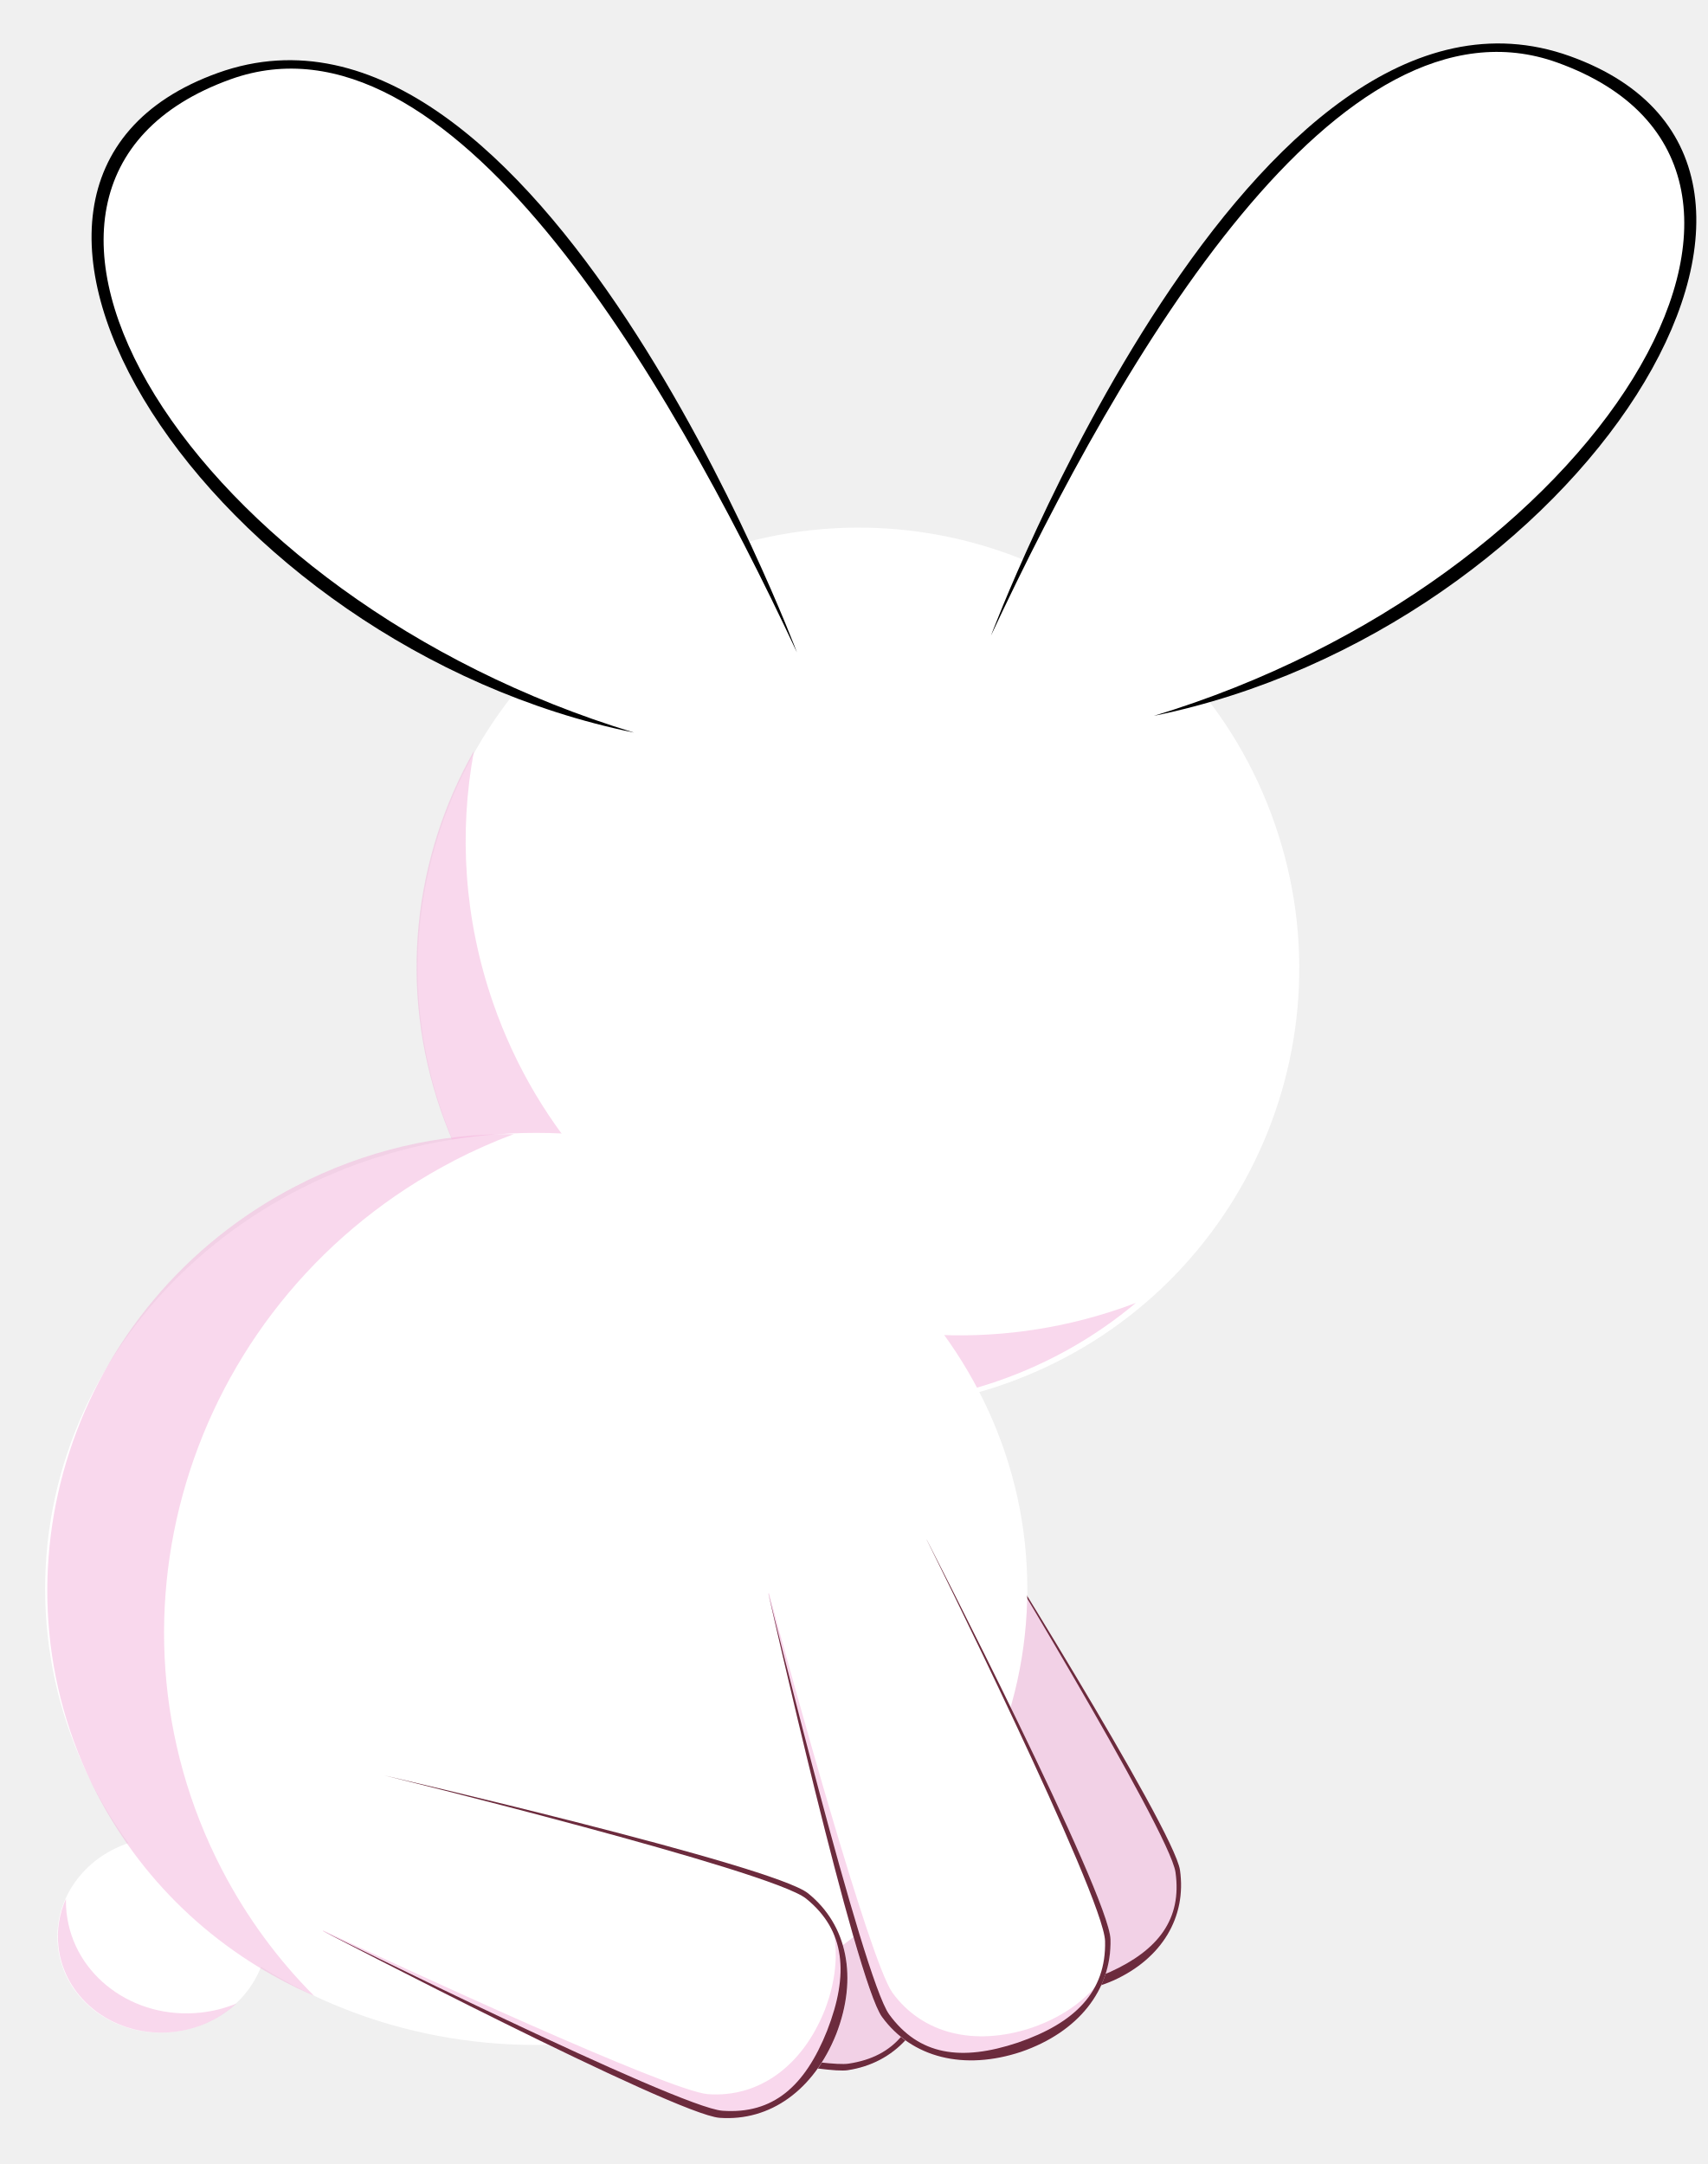
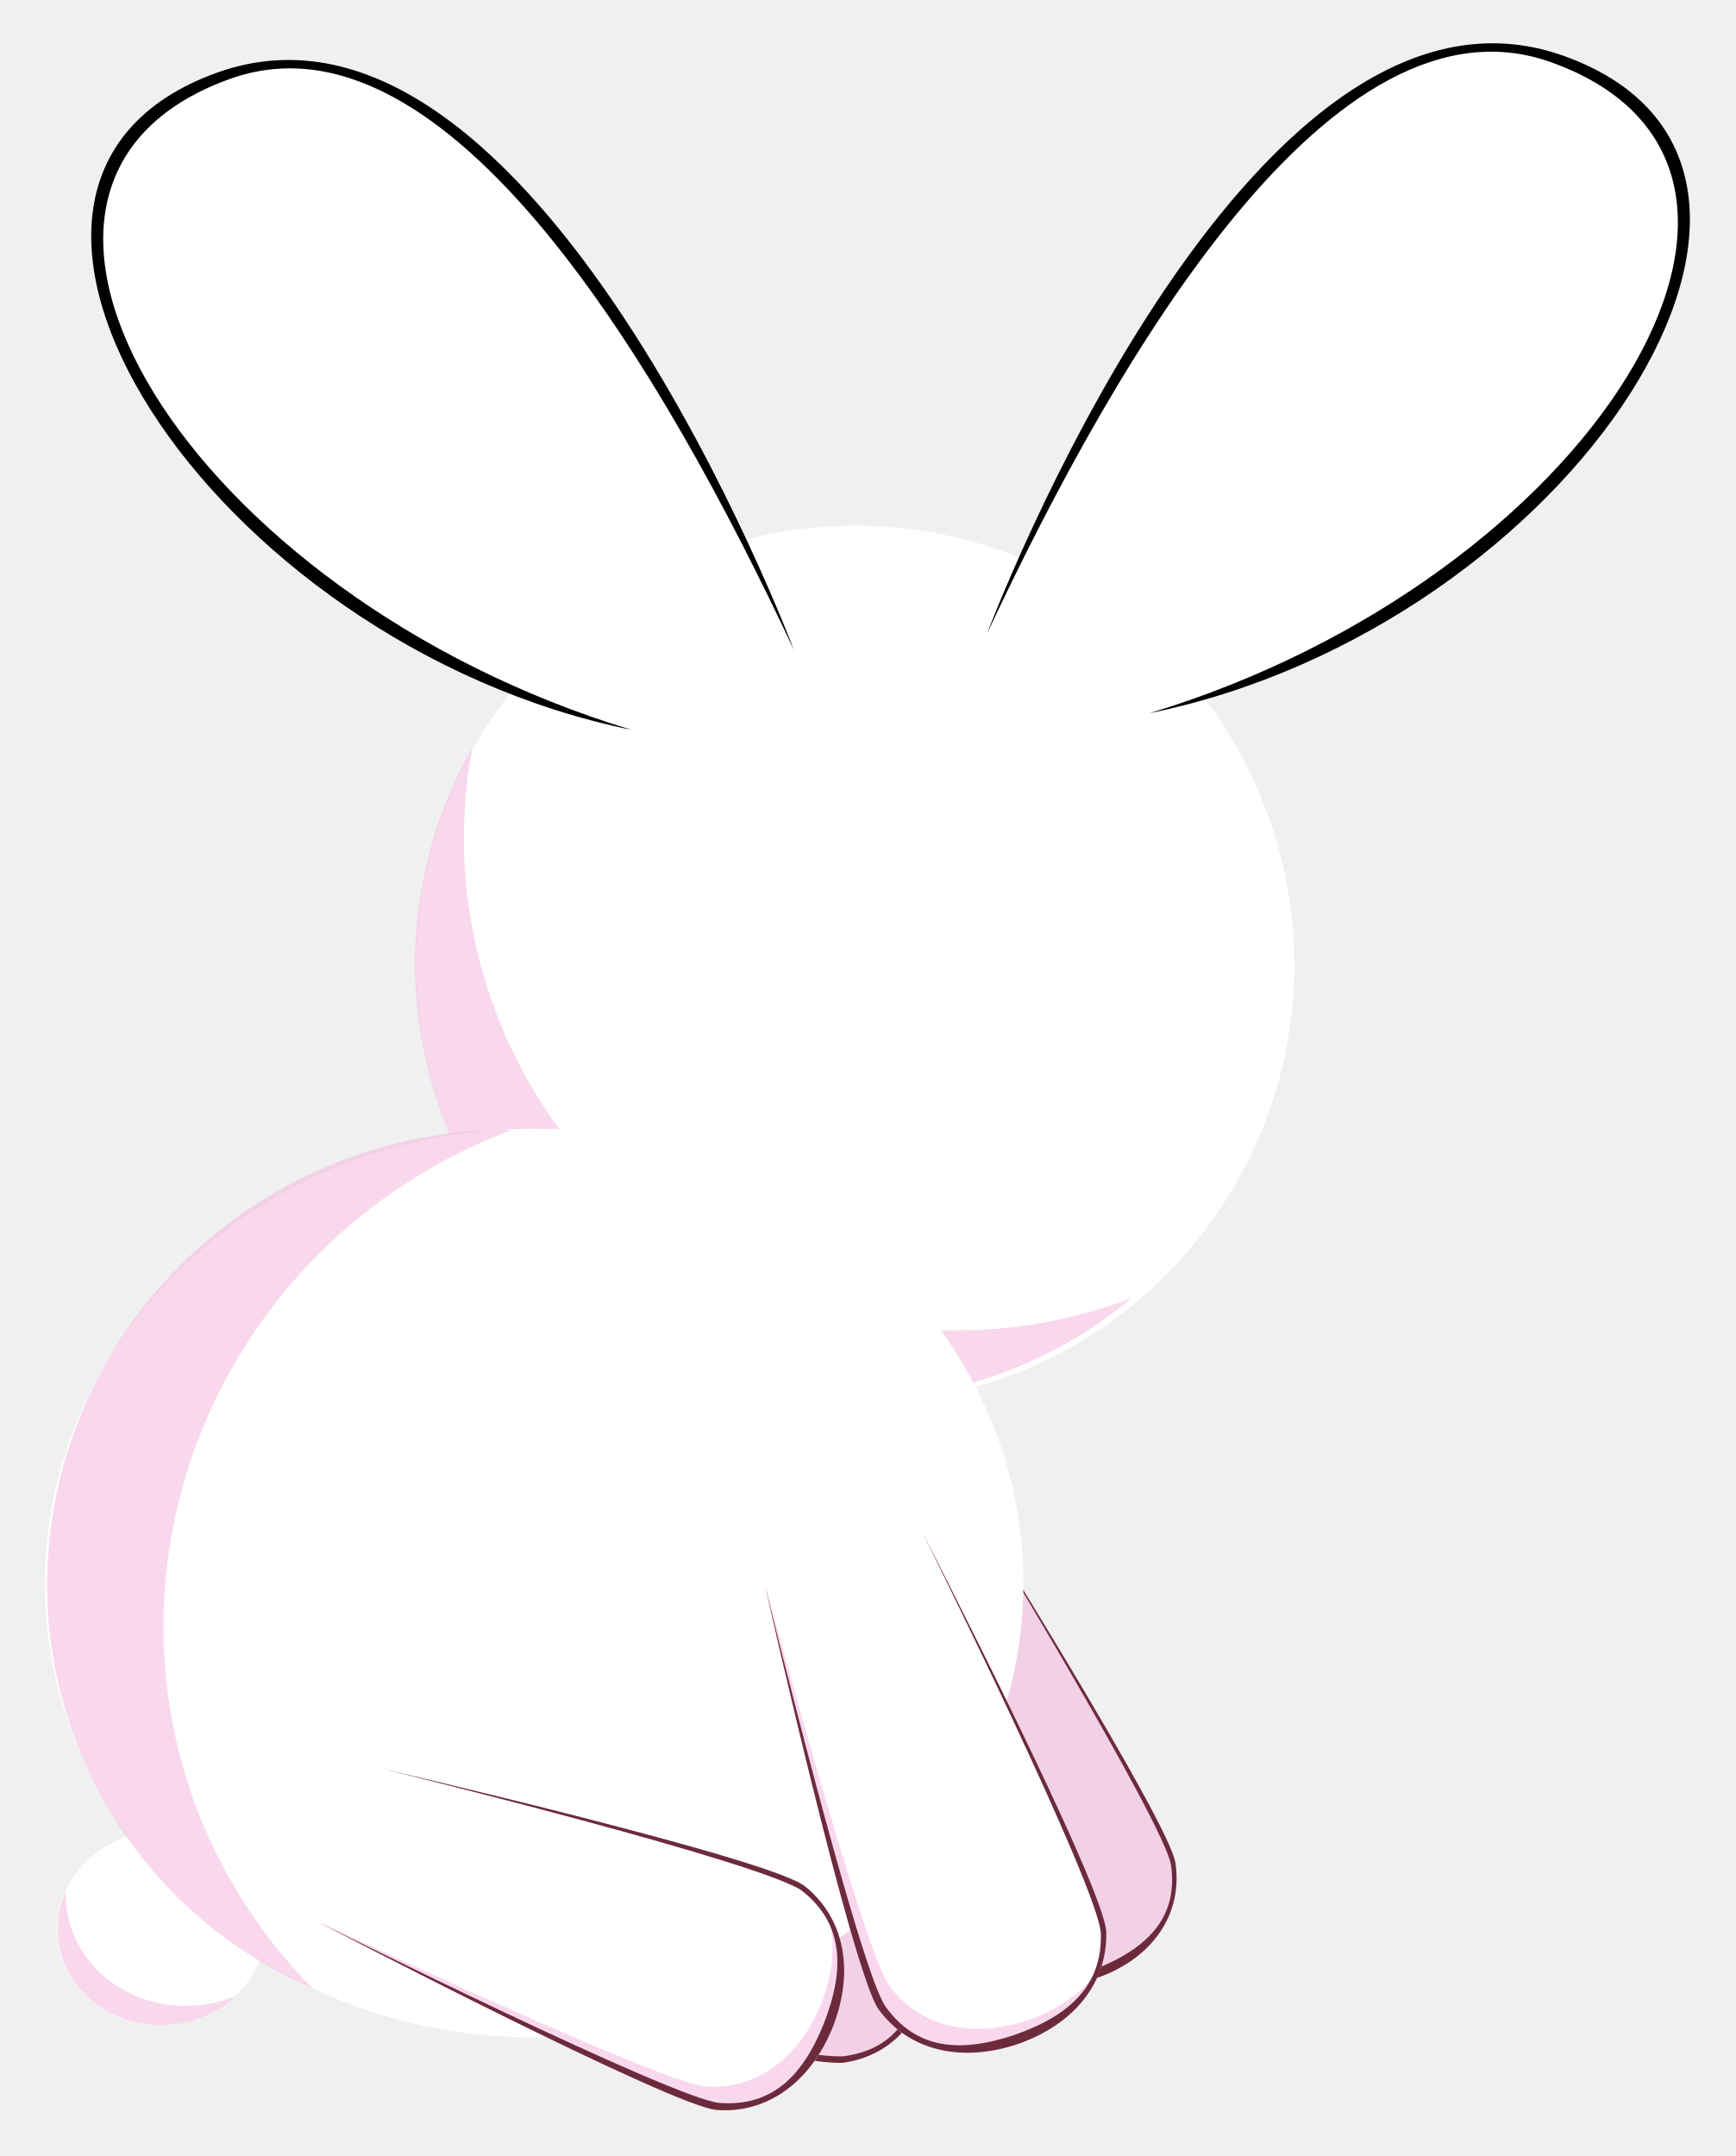
- <svg xmlns="http://www.w3.org/2000/svg" viewBox="880.42 408.61 323.42 409.98">
+ <svg xmlns="http://www.w3.org/2000/svg" viewBox="880.42 408.61 330.01 409.98">
  <defs>
    <style>
      .st0 {
        fill: #231f20;
      }
      .st1, .st2 {
        opacity: .5;
      }
      .st1, .st3 {
        fill: #f3b2db;
      }
      .st4 {
        font-family: MyriadPro-Regular, 'Myriad Pro';
        font-size: 99.48px;
      }
      .st2, .st5, .st6, .st7, .st8 {
        fill: #fff;
      }
      .st9, .st10 {
        fill: none;
      }
      .st11 {
        fill: #6c2b3d;
      }
    </style>
  </defs>
  <g>
    <path class="st6 kv0" d="M1121.9,564.66c15.14,43.55-7.89,91.12-51.44,106.25-43.55,15.14-91.12-7.89-106.25-51.44-15.14-43.54,7.89-91.12,51.44-106.25,43.54-15.14,91.12,7.89,106.25,51.44Z" />
    <path class="st1" d="M973.85,598.67c-5.54-15.93-6.52-32.34-3.64-47.81-11.4,20.06-14.43,44.74-6.25,68.25,15.04,43.27,62.31,66.15,105.58,51.11,9.8-3.41,18.56-8.47,26.06-14.77-.84.32-1.69.63-2.55.93-48.85,16.98-102.22-8.85-119.2-57.7Z" />
    <path class="st5" d="M1032.8,536.21s-51.08-131.69-108.14-113.45c-64.16,20.51,2.94,115.28,87.74,126.82" />
    <path d="M924.11,423.63c41.36-14.87,82.45,55.56,107.28,108.58,0,0-49.35-131.48-109.71-109.78-58.29,20.95-1.5,108.58,78.84,124.97-84.27-25.53-132.28-103.69-76.41-123.77Z" />
    <path class="st5" d="M1066.73,533.05s51.08-131.69,108.14-113.45c64.16,20.51-2.94,115.28-87.74,126.82" />
    <path d="M1175.42,420.46c-41.36-14.87-82.45,55.56-107.28,108.58,0,0,49.35-131.48,109.71-109.78,58.29,20.95,1.5,108.58-78.84,124.97,84.27-25.53,132.28-103.69,76.41-123.77Z" />
    <g>
      <path class="st1" d="M1065,694.78s37.84,60.3,38.95,68.14c1.27,8.95-3.47,16.79-12.65,20.92l.3-.13c-9.18,4.13-18.2,2.48-24.05-4.4-5.14-6.04-27.78-73.17-27.78-73.17" />
      <path class="st11" d="M1065,694.78s36.99,60.68,38.1,68.53c1.26,8.9-3.29,14.76-12.37,18.89.05-.02.1-.04.15-.06l-.3.13c.05-.02.1-.04.15-.07-9.1,4.06-16.22,3.44-22.04-3.4-5.14-6.04-28.92-72.66-28.92-72.66,0,0,22.64,67.14,27.78,73.17,5.82,6.84,14.78,8.51,23.9,4.46,9.08-4.15,13.77-11.95,12.5-20.85-1.11-7.85-38.95-68.14-38.95-68.14Z" />
    </g>
    <g>
      <path class="st1" d="M967.9,758.26s71.18-.22,78.43,2.99c8.26,3.66,12.41,11.83,11.07,21.8l.04-.32c-1.35,9.97-7.52,16.75-16.46,18.08-7.84,1.17-76.79-15.13-76.79-15.13" />
      <path class="st11" d="M967.9,758.26s71.06.71,78.31,3.92c8.22,3.64,10.79,10.6,9.49,20.49,0-.05.02-.11.02-.16l-.04.32c0-.06.01-.11.02-.16-1.37,9.87-5.66,15.59-14.55,16.91-7.84,1.17-76.96-13.89-76.96-13.89,0,0,68.95,16.3,76.79,15.13,8.89-1.32,15.04-8.04,16.43-17.92,1.28-9.9-2.86-18.01-11.08-21.64-7.25-3.21-78.43-2.99-78.43-2.99Z" />
    </g>
    <path class="st7 kv1" d="M891.39,777.41c1.13,10.14,10.9,17.38,21.82,16.17,10.92-1.21,18.86-10.42,17.74-20.57-1.13-10.14-10.9-17.38-21.82-16.17-10.92,1.21-18.86,10.42-17.74,20.56Z" />
    <path class="st1" d="M893.03,771.03c-.1-.9-.14-1.79-.12-2.67-1.24,2.78-1.78,5.86-1.42,9.04,1.13,10.14,10.9,17.38,21.82,16.17,4.67-.52,8.79-2.5,11.89-5.38-2.09.86-4.34,1.45-6.71,1.71-12.74,1.42-24.14-7.03-25.45-18.87Z" />
    <path class="st7 kv2" d="M888.97,709.64c0,47.72,41.65,86.4,93.03,86.4s93.03-38.68,93.03-86.4-41.65-86.4-93.03-86.4-93.03,38.68-93.03,86.4Z" />
    <path class="st1" d="M966.33,628.55c3.74-1.94,7.55-3.63,11.4-5.07-13.9-.17-28.09,3-41.35,9.89-42.35,21.99-59.18,73.51-37.6,115.09,9.22,17.76,23.97,30.83,41.14,38.27-6.84-6.86-12.76-14.86-17.45-23.9-25.18-48.51-5.54-108.62,43.87-134.27Z" />
    <path class="st5" d="M953.2,744.97s73.71,17.03,80.3,22.34c7.51,6.05,9.49,16.12,5.27,26.84l.14-.34c-4.22,10.72-12.53,16.73-22.15,16.04-8.44-.61-75.16-35.39-75.16-35.39" />
    <path class="st1" d="M1036.64,789.48c.02-.06.05-.11.07-.17l-.14.35c.02-.06.04-.12.06-.17-4.24,10.61-12.51,16.56-22.08,15.87-7.31-.53-59.18-24.6-72.92-31.02l-.05.13s66.72,34.78,75.16,35.39c9.57.69,17.84-5.26,22.08-15.87,3.22-8.3,2.71-16.18-1.2-22.11,1.75,5.17,1.47,11.28-.99,17.62Z" />
    <path class="st11" d="M953.2,744.97s73.32,18.02,79.91,23.33c7.47,6.02,8.16,14.36,4.01,24.99.02-.06.05-.11.07-.17l-.14.35c.02-.06.04-.12.07-.17-4.22,10.6-10.27,15.89-19.84,15.2-8.44-.61-75.69-34.05-75.69-34.05,0,0,66.72,34.78,75.16,35.39,9.57.69,17.84-5.26,22.08-15.87,4.13-10.65,2.14-20.64-5.33-26.66-6.59-5.31-80.3-22.34-80.3-22.34Z" />
    <path class="st5" d="M1055.96,700.3s34.61,67.27,34.81,75.73c.23,9.65-6.17,17.66-17.09,21.36l.35-.12c-10.91,3.7-20.87,1.24-26.55-6.55-4.99-6.84-21.53-80.24-21.53-80.24" />
    <path class="st1" d="M1075.88,792.76c.06-.02.12-.03.18-.05l-.35.12c.06-.02.11-.04.17-.06-10.84,3.61-20.72,1.14-26.38-6.61-4.32-5.92-19.45-61.07-23.41-75.71l-.13.05s16.54,73.4,21.53,80.23c5.66,7.75,15.54,10.22,26.38,6.61,8.41-2.9,14.1-8.39,16.1-15.2-2.82,4.68-7.66,8.41-14.09,10.63Z" />
    <path class="st3" d="M971.98,832.01c-.06,0-.12.01-.19.02-.06,0-.12.02-.18.03l.37-.05Z" />
    <path class="st3" d="M971.72,830.18c-.06,0-.12.01-.18.02-.06,0-.12.02-.18.03l.37-.05Z" />
    <path class="st11" d="M1055.96,700.3s33.6,67.61,33.8,76.07c.23,9.59-5.7,15.5-16.49,19.21.06-.02.12-.04.18-.06l-.35.12c.06-.02.12-.04.18-.06-10.82,3.62-18.77,2.42-24.42-5.33-4.99-6.84-22.89-79.77-22.89-79.77,0,0,16.54,73.4,21.53,80.24,5.65,7.75,15.54,10.22,26.38,6.61,10.8-3.73,17.14-11.7,16.91-21.29-.2-8.46-34.81-75.73-34.81-75.73Z" />
  </g>
</svg>
